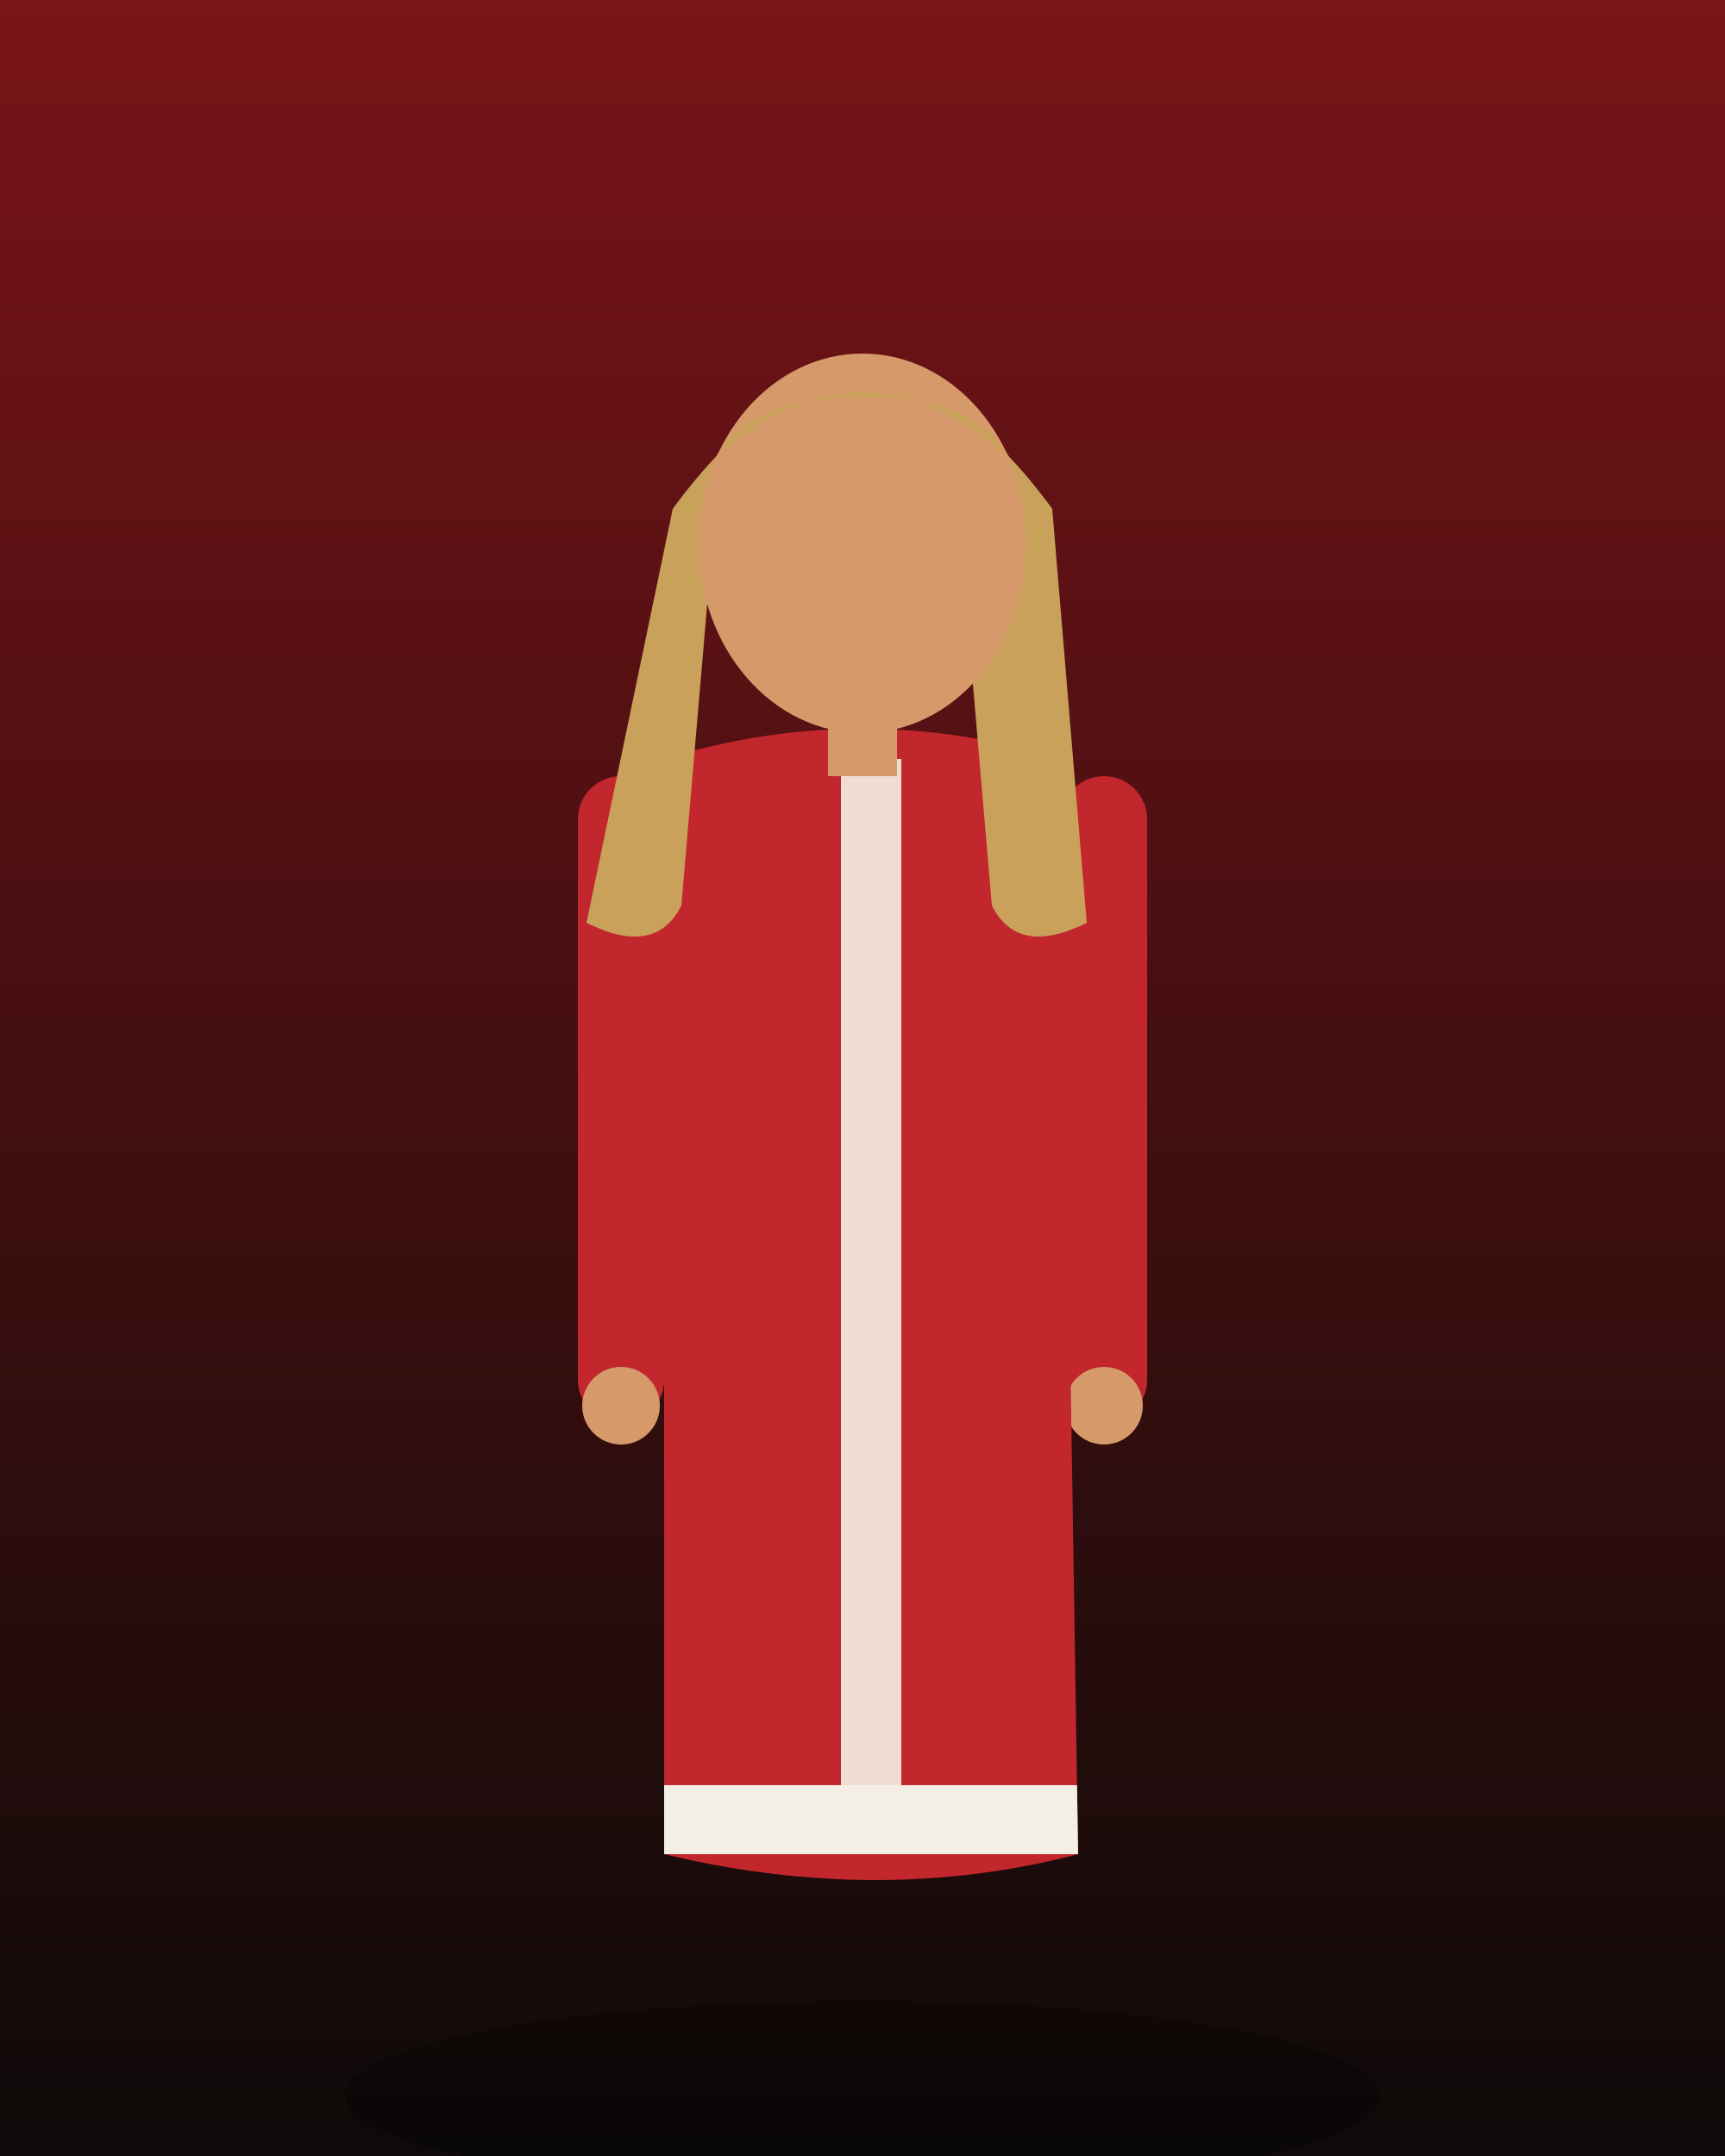
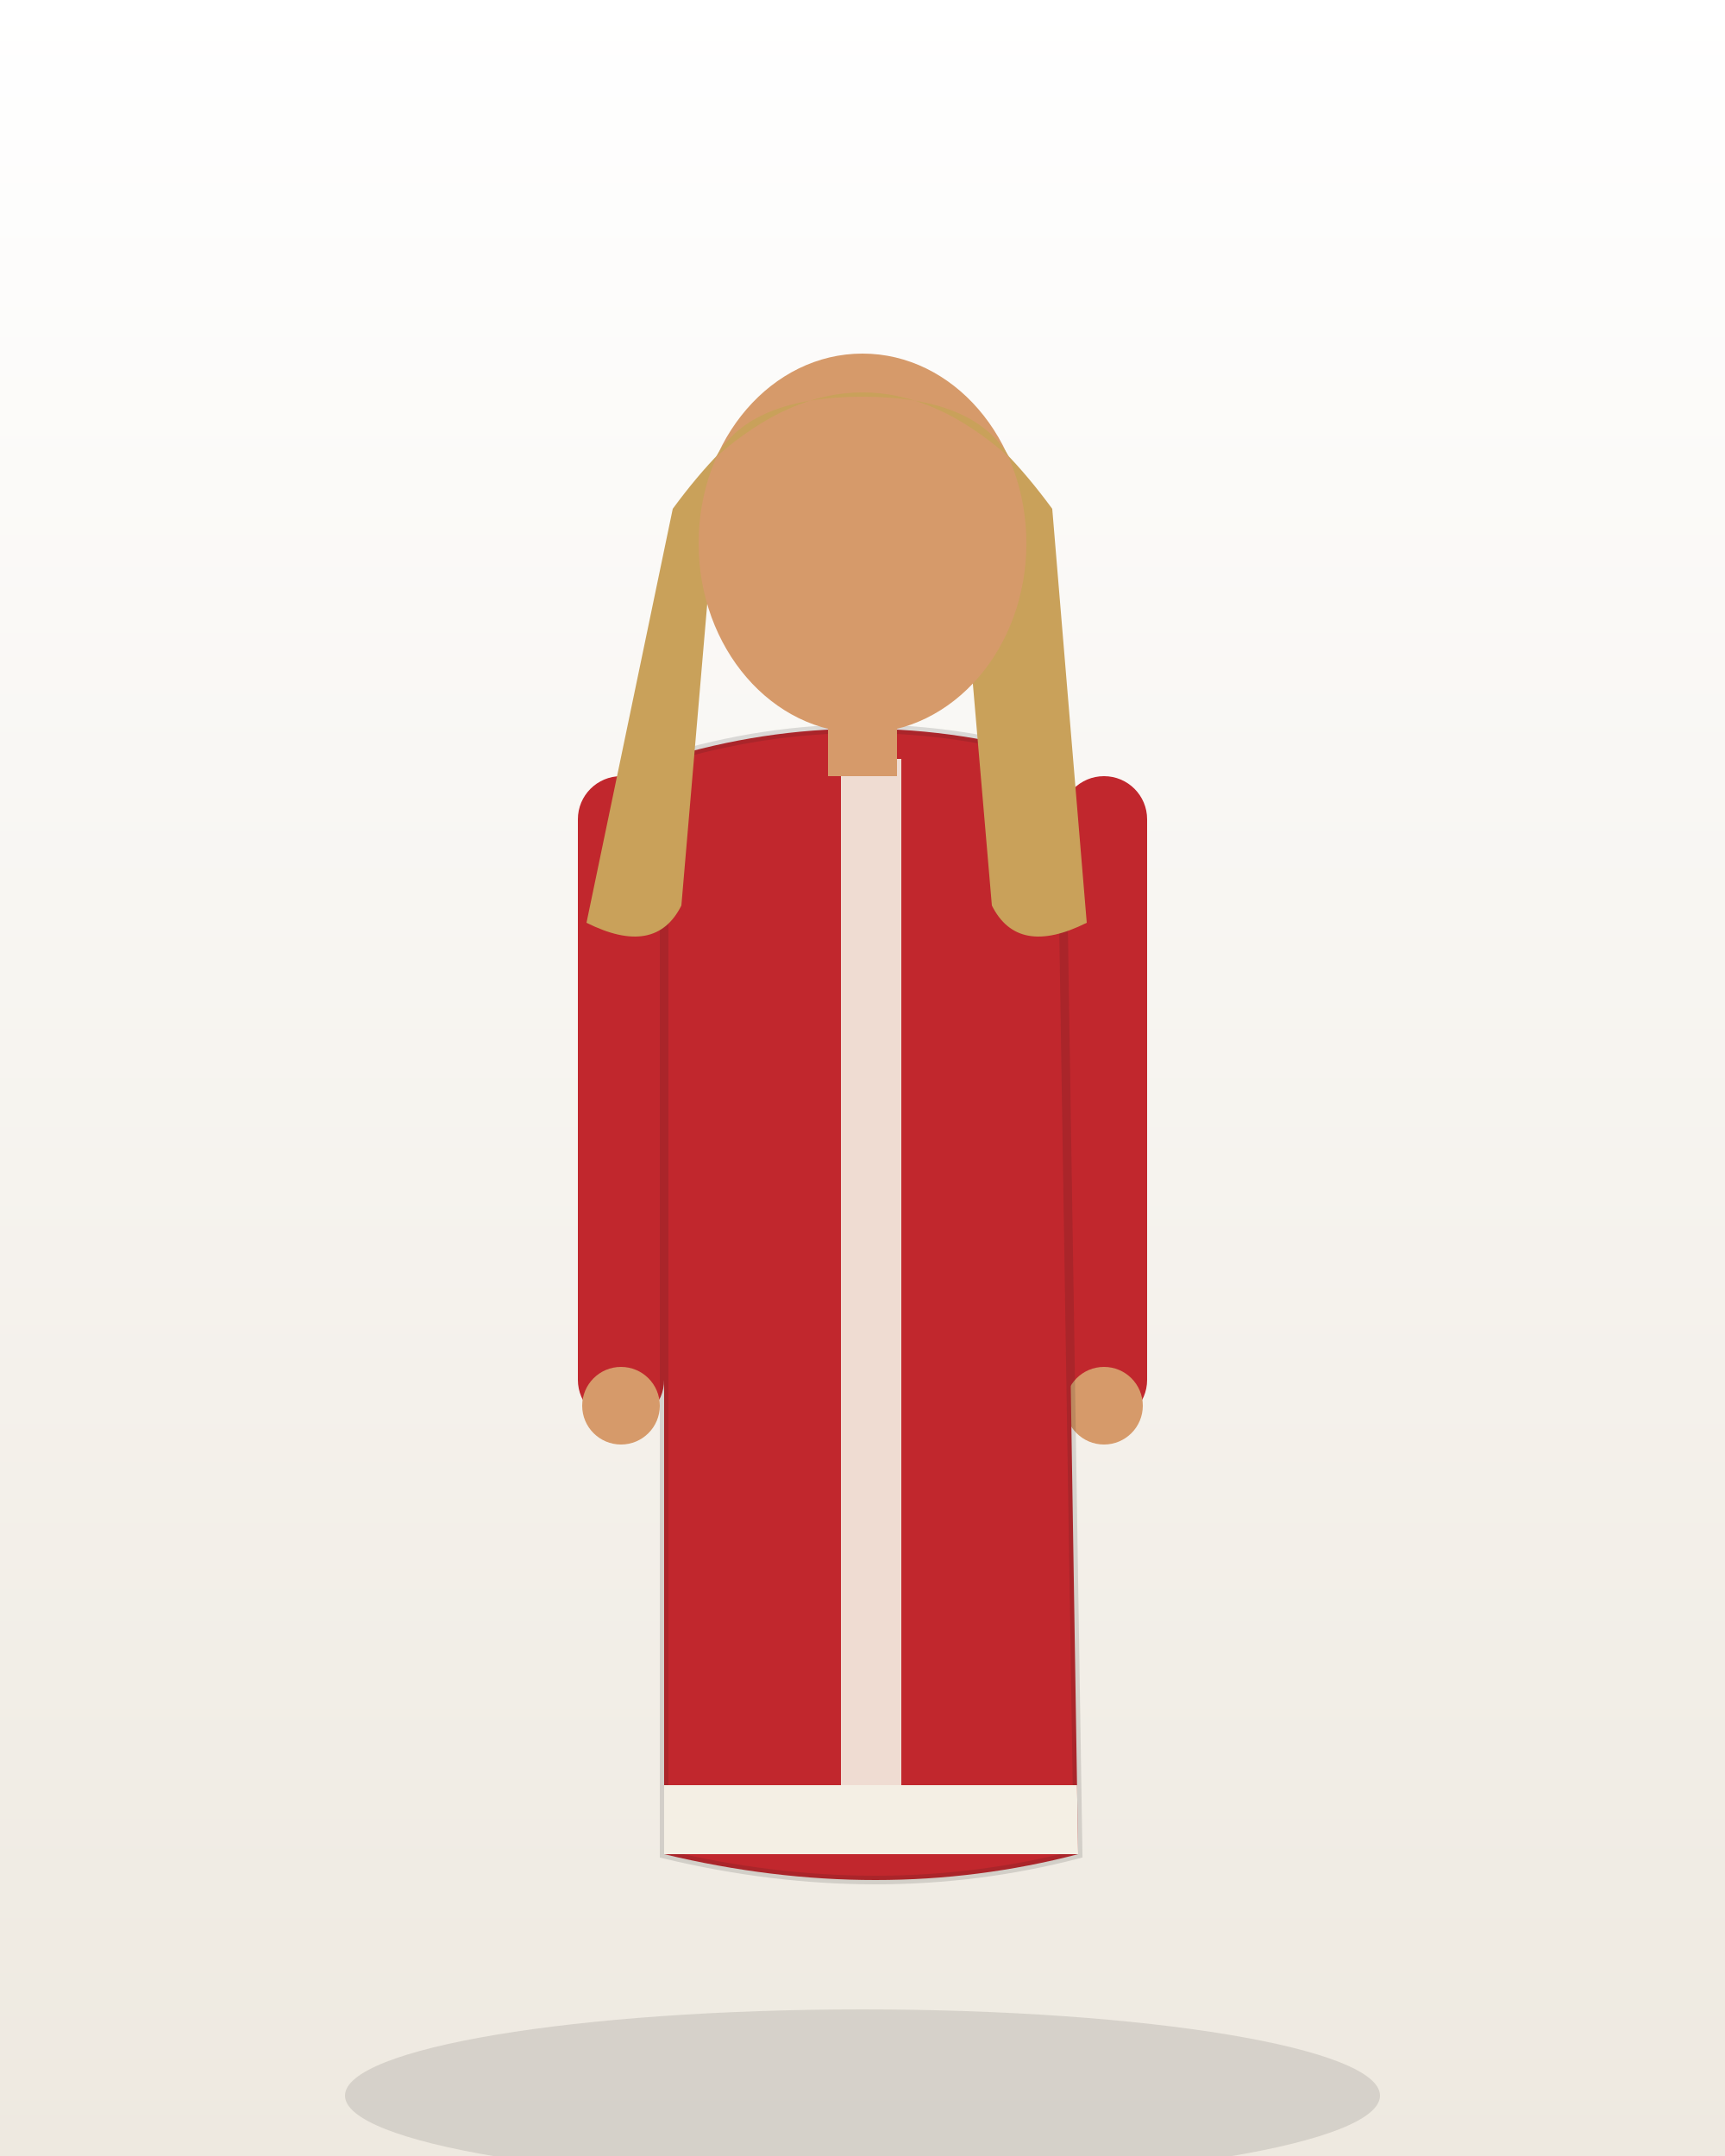
<svg xmlns="http://www.w3.org/2000/svg" width="400" height="500" viewBox="0 0 400 500" role="img" aria-label="Mrs. Claus Dress illustration">
  <defs>
    <linearGradient id="g-mrs-claus" x1="0" y1="0" x2="0" y2="1">
-       <stop offset="0" stop-color="#7A1418" />
-       <stop offset="1" stop-color="#0d0a09" />
+       <stop offset="0" stop-color="#ffffff" />
+       <stop offset="1" stop-color="#eee9e0" />
    </linearGradient>
  </defs>
  <rect width="400" height="500" fill="url(#g-mrs-claus)" />
-   <ellipse cx="200" cy="486" rx="120" ry="22" fill="#000" opacity="0.25" />
+   <ellipse cx="200" cy="486" rx="120" ry="20" fill="#1c1a17" opacity="0.12" />
  <clipPath id="t-mrs-claus">
    <path d="M154 176     q46 -14 92 0     l4 254     q-46 12 -96 0 Z" />
  </clipPath>
  <rect x="134" y="180" width="20" height="150" rx="10" fill="#C1272D" />
  <rect x="246" y="180" width="20" height="150" rx="10" fill="#C1272D" />
  <circle cx="144" cy="326" r="9" fill="#D69A6A" />
  <circle cx="256" cy="326" r="9" fill="#D69A6A" />
-   <path d="M154 176     q46 -14 92 0     l4 254     q-46 12 -96 0 Z" fill="#C1272D" />
+   <path d="M154 176     q46 -14 92 0     l4 254     q-46 12 -96 0 Z" fill="#C1272D" stroke="#1c1a17" stroke-opacity="0.14" stroke-width="2" />
  <g clip-path="url(#t-mrs-claus)">
    <rect x="154" y="414" width="96" height="16" fill="#F4EFE4" />
    <rect x="195" y="176" width="14" height="254" fill="#F4EFE4" opacity="0.9" />
  </g>
  <rect x="192" y="150" width="16" height="30" fill="#D69A6A" />
  <path d="M156 118 q44 -60 88 0 l8 96 q-16 8 -22 -4 l-6 -70 q-28 14 -60 0 l-6 70 q-6 12 -22 4 Z" fill="#C9A15A" />
  <ellipse cx="200" cy="126" rx="38" ry="44" fill="#D69A6A" />
  <path d="M166 106 q34 -30 68 0 q-8 -14 -34 -14 q-26 0 -34 14 Z" fill="#C9A15A" />
</svg>
